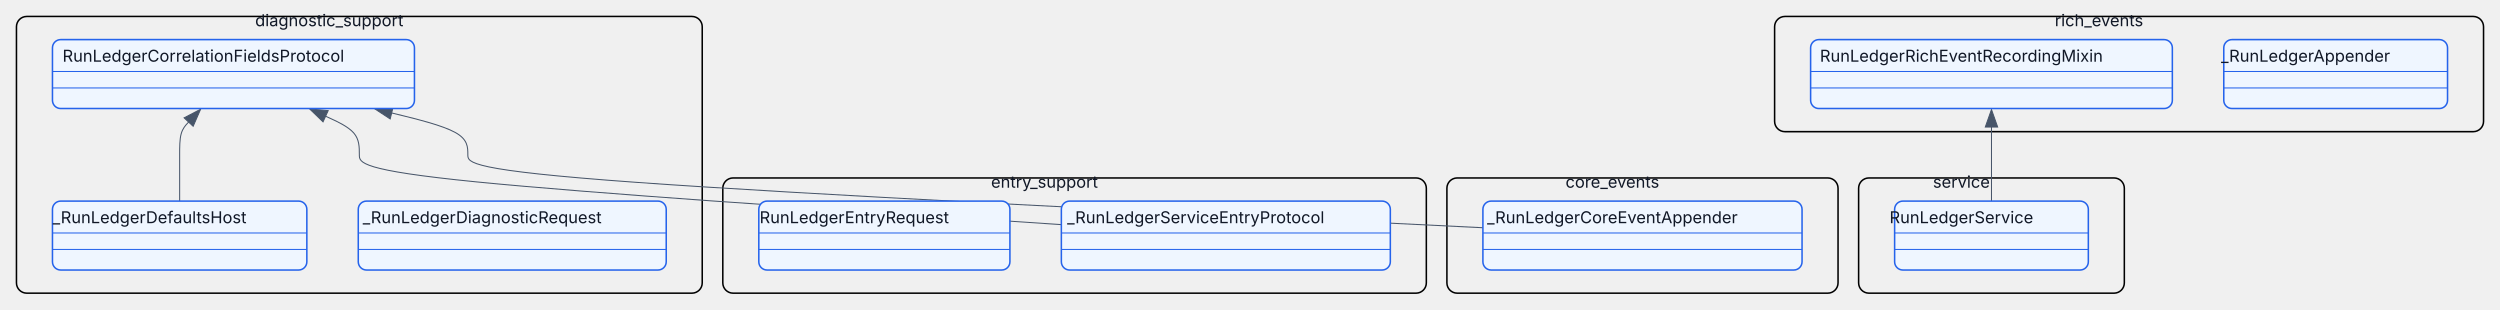
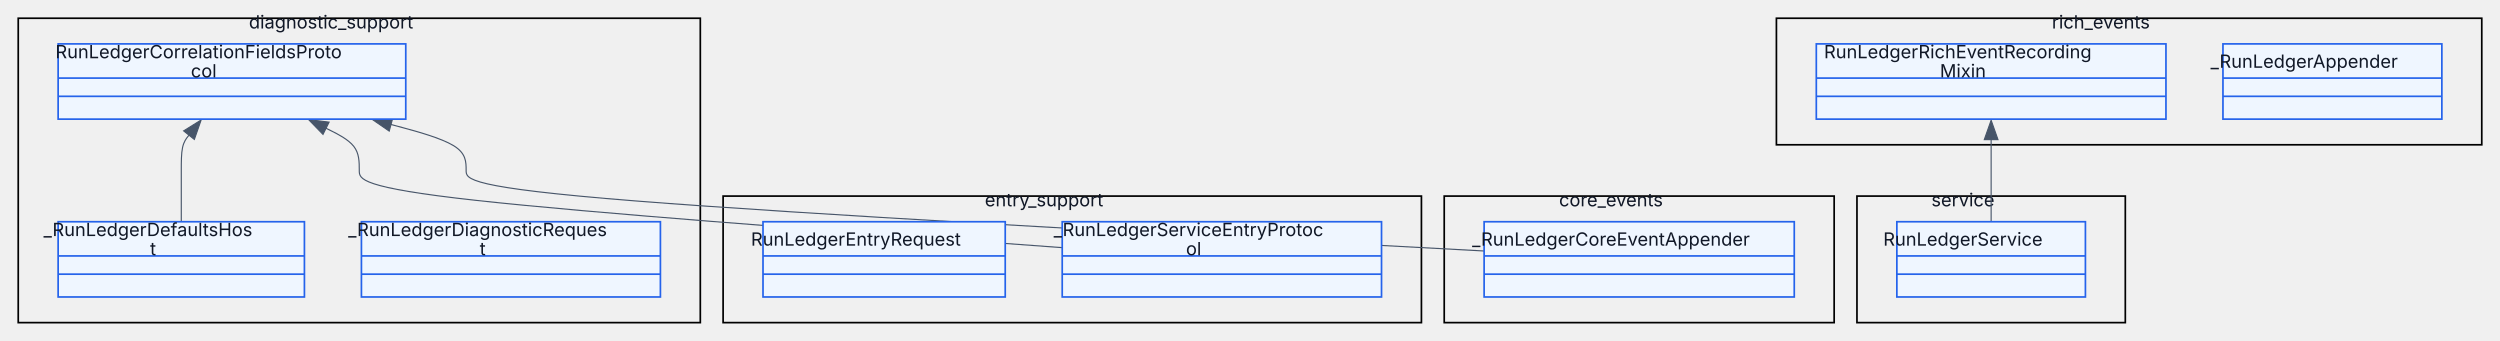
- <svg xmlns="http://www.w3.org/2000/svg" aria-roledescription="classDiagram" role="graphics-document document" viewBox="-8 -8 2430.375 301" style="max-width: 2430.38px; background-color: white;" width="100%" id="my-svg">
-   <style>#my-svg{font-family:Inter,-apple-system,BlinkMacSystemFont,'Segoe UI',Roboto,Oxygen,Ubuntu,sans-serif;font-size:16px;fill:#212121;}#my-svg .error-icon{fill:#f0fdf4;}#my-svg .error-text{fill:#212121;stroke:#212121;}#my-svg .edge-thickness-normal{stroke-width:2px;}#my-svg .edge-thickness-thick{stroke-width:3.5px;}#my-svg .edge-pattern-solid{stroke-dasharray:0;}#my-svg .edge-pattern-dashed{stroke-dasharray:3;}#my-svg .edge-pattern-dotted{stroke-dasharray:2;}#my-svg .marker{fill:#475569;stroke:#475569;}#my-svg .marker.cross{stroke:#475569;}#my-svg svg{font-family:Inter,-apple-system,BlinkMacSystemFont,'Segoe UI',Roboto,Oxygen,Ubuntu,sans-serif;font-size:16px;}#my-svg g.classGroup text{fill:#2563eb;stroke:none;font-family:Inter,-apple-system,BlinkMacSystemFont,'Segoe UI',Roboto,Oxygen,Ubuntu,sans-serif;font-size:10px;}#my-svg g.classGroup text .title{font-weight:bolder;}#my-svg .nodeLabel,#my-svg .edgeLabel{color:#212121;}#my-svg .edgeLabel .label rect{fill:#eff6ff;}#my-svg .label text{fill:#212121;}#my-svg .edgeLabel .label span{background:#eff6ff;}#my-svg .classTitle{font-weight:bolder;}#my-svg .node rect,#my-svg .node circle,#my-svg .node ellipse,#my-svg .node polygon,#my-svg .node path{fill:#eff6ff;stroke:#2563eb;stroke-width:1px;}#my-svg .divider{stroke:#2563eb;stroke-width:1;}#my-svg g.clickable{cursor:pointer;}#my-svg g.classGroup rect{fill:#eff6ff;stroke:#2563eb;}#my-svg g.classGroup line{stroke:#2563eb;stroke-width:1;}#my-svg .classLabel .box{stroke:none;stroke-width:0;fill:#eff6ff;opacity:0.5;}#my-svg .classLabel .label{fill:#2563eb;font-size:10px;}#my-svg .relation{stroke:#475569;stroke-width:1;fill:none;}#my-svg .dashed-line{stroke-dasharray:3;}#my-svg .dotted-line{stroke-dasharray:1 2;}#my-svg #compositionStart,#my-svg .composition{fill:#475569!important;stroke:#475569!important;stroke-width:1;}#my-svg #compositionEnd,#my-svg .composition{fill:#475569!important;stroke:#475569!important;stroke-width:1;}#my-svg #dependencyStart,#my-svg .dependency{fill:#475569!important;stroke:#475569!important;stroke-width:1;}#my-svg #dependencyStart,#my-svg .dependency{fill:#475569!important;stroke:#475569!important;stroke-width:1;}#my-svg #extensionStart,#my-svg .extension{fill:transparent!important;stroke:#475569!important;stroke-width:1;}#my-svg #extensionEnd,#my-svg .extension{fill:transparent!important;stroke:#475569!important;stroke-width:1;}#my-svg #aggregationStart,#my-svg .aggregation{fill:transparent!important;stroke:#475569!important;stroke-width:1;}#my-svg #aggregationEnd,#my-svg .aggregation{fill:transparent!important;stroke:#475569!important;stroke-width:1;}#my-svg #lollipopStart,#my-svg .lollipop{fill:#eff6ff!important;stroke:#475569!important;stroke-width:1;}#my-svg #lollipopEnd,#my-svg .lollipop{fill:#eff6ff!important;stroke:#475569!important;stroke-width:1;}#my-svg .edgeTerminals{font-size:11px;}#my-svg .classTitleText{text-anchor:middle;font-size:18px;fill:#212121;}#my-svg :root{--mermaid-font-family:"trebuchet ms",verdana,arial,sans-serif;}/* bioetl-inject */#my-svg .edgeLabel rect{opacity:1!important;fill:#ffffff!important}#my-svg .labelBkg{background-color:#ffffff!important;opacity:1!important}#my-svg .edgeLabel .labelBkg{background-color:#ffffff!important;opacity:1!important}#my-svg .edgeLabel{font-size:12px;line-height:1.1;padding:1px 3px}#my-svg .edgeLabel span{color:#111827!important;fill:#111827!important;opacity:1!important;line-height:1.1;margin:0;padding:0}#my-svg .edgeLabel p{color:#111827!important;fill:#111827!important;opacity:1!important;line-height:1.1;margin:0;padding:0}#my-svg text.fo-fallback{color:#111827!important;fill:#111827!important;opacity:1!important}</style>
-   <g>
-     <defs>
-       <marker orient="auto" markerHeight="240" markerWidth="190" refY="7" refX="18" class="marker aggregation classDiagram" id="my-svg_classDiagram-aggregationStart">
-         <path d="M 18,7 L9,13 L1,7 L9,1 Z" />
-       </marker>
-     </defs>
-     <defs>
-       <marker orient="auto" markerHeight="28" markerWidth="20" refY="7" refX="1" class="marker aggregation classDiagram" id="my-svg_classDiagram-aggregationEnd">
-         <path d="M 18,7 L9,13 L1,7 L9,1 Z" />
-       </marker>
-     </defs>
-     <defs>
-       <marker orient="auto" markerHeight="240" markerWidth="190" refY="7" refX="18" class="marker extension classDiagram" id="my-svg_classDiagram-extensionStart">
-         <path d="M 1,7 L18,13 V 1 Z" />
-       </marker>
-     </defs>
-     <defs>
-       <marker orient="auto" markerHeight="28" markerWidth="20" refY="7" refX="1" class="marker extension classDiagram" id="my-svg_classDiagram-extensionEnd">
-         <path d="M 1,1 V 13 L18,7 Z" />
-       </marker>
-     </defs>
-     <defs>
-       <marker orient="auto" markerHeight="240" markerWidth="190" refY="7" refX="18" class="marker composition classDiagram" id="my-svg_classDiagram-compositionStart">
-         <path d="M 18,7 L9,13 L1,7 L9,1 Z" />
-       </marker>
-     </defs>
-     <defs>
-       <marker orient="auto" markerHeight="28" markerWidth="20" refY="7" refX="1" class="marker composition classDiagram" id="my-svg_classDiagram-compositionEnd">
-         <path d="M 18,7 L9,13 L1,7 L9,1 Z" />
-       </marker>
-     </defs>
-     <defs>
-       <marker orient="auto" markerHeight="240" markerWidth="190" refY="7" refX="6" class="marker dependency classDiagram" id="my-svg_classDiagram-dependencyStart">
-         <path d="M 5,7 L9,13 L1,7 L9,1 Z" />
-       </marker>
-     </defs>
-     <defs>
-       <marker orient="auto" markerHeight="28" markerWidth="20" refY="7" refX="13" class="marker dependency classDiagram" id="my-svg_classDiagram-dependencyEnd">
-         <path d="M 18,7 L9,13 L14,7 L9,1 Z" />
-       </marker>
-     </defs>
-     <defs>
-       <marker orient="auto" markerHeight="240" markerWidth="190" refY="7" refX="13" class="marker lollipop classDiagram" id="my-svg_classDiagram-lollipopStart">
-         <circle r="6" cy="7" cx="7" fill="transparent" stroke="black" />
-       </marker>
-     </defs>
-     <defs>
-       <marker orient="auto" markerHeight="240" markerWidth="190" refY="7" refX="1" class="marker lollipop classDiagram" id="my-svg_classDiagram-lollipopEnd">
-         <circle r="6" cy="7" cx="7" fill="transparent" stroke="black" />
-       </marker>
-     </defs>
-     <g class="root">
-       <g class="clusters">
-         <g id="diagnostic_support" class="cluster">
-           <rect height="269" width="666.672" y="8" x="8" style="fill: none; stroke: black" />
-           <g transform="translate(265.4453, 8)" class="cluster-label">
-             <text x="75.891" y="9.5" text-anchor="middle" xml:space="preserve" class="fo-fallback">
-               <tspan x="75.891">diagnostic_support</tspan>
-             </text>
-           </g>
-         </g>
-         <g id="entry_support" class="cluster">
-           <rect height="112" width="683.938" y="165" x="694.672" style="fill: none; stroke: black" />
-           <g transform="translate(980.7734, 165)" class="cluster-label">
-             <text x="55.867" y="9.5" text-anchor="middle" xml:space="preserve" class="fo-fallback">
-               <tspan x="55.867">entry_support</tspan>
-             </text>
-           </g>
-         </g>
-         <g id="rich_events" class="cluster">
-           <rect height="112" width="689.188" y="8" x="1717.188" style="fill: none; stroke: black" />
-           <g transform="translate(2015.844, 8)" class="cluster-label">
-             <text x="45.938" y="9.5" text-anchor="middle" xml:space="preserve" class="fo-fallback">
-               <tspan x="45.938">rich_events</tspan>
-             </text>
-           </g>
-         </g>
-         <g id="core_events" class="cluster">
-           <rect height="112" width="380.25" y="165" x="1398.609" style="fill: none; stroke: black" />
-           <g transform="translate(1540.453, 165)" class="cluster-label">
-             <text x="48.281" y="9.5" text-anchor="middle" xml:space="preserve" class="fo-fallback">
-               <tspan x="48.281">core_events</tspan>
-             </text>
-           </g>
-         </g>
-         <g id="service" class="cluster">
-           <rect height="112" width="258.312" y="165" x="1798.859" style="fill: none; stroke: black" />
-           <g transform="translate(1899.359, 165)" class="cluster-label">
-             <text x="28.656" y="9.5" text-anchor="middle" xml:space="preserve" class="fo-fallback">
-               <tspan x="28.656">service</tspan>
-             </text>
-           </g>
-         </g>
-       </g>
-       <g class="edgePaths">
-         <path marker-start="url(#my-svg_classDiagram-extensionStart)" style="fill:none" class="edge-pattern-solid relation" id="id1" d="M372.742,101.796L385.087,104.83C397.432,107.864,422.122,113.932,434.467,120.716C446.812,127.5,446.812,135,446.812,142.5C446.812,150,446.812,157.5,611.279,169.315C775.745,181.131,1104.677,197.262,1269.143,205.327L1433.609,213.393" />
-         <path marker-start="url(#my-svg_classDiagram-extensionStart)" style="fill:none" class="edge-pattern-solid relation" id="id2" d="M175.377,110.655L173.922,112.212C172.468,113.77,169.558,116.885,168.103,122.192C166.648,127.5,166.648,135,166.648,142.5C166.648,150,166.648,157.5,166.648,165C166.648,172.5,166.648,180,166.648,183.75L166.648,187.5" />
-         <path marker-start="url(#my-svg_classDiagram-extensionStart)" style="fill:none" class="edge-pattern-solid relation" id="id3" d="M308.532,104.99L313.999,107.491C319.467,109.993,330.401,114.997,335.869,121.248C341.336,127.5,341.336,135,341.336,142.5C341.336,150,341.336,157.5,455.079,168.812C568.823,180.123,796.31,195.246,910.053,202.808L1023.797,210.37" />
-         <path marker-start="url(#my-svg_classDiagram-extensionStart)" style="fill:none" class="edge-pattern-solid relation" id="id4" d="M1928.016,115.5L1928.016,116.25C1928.016,117,1928.016,118.5,1928.016,123C1928.016,127.5,1928.016,135,1928.016,142.5C1928.016,150,1928.016,157.5,1928.016,165C1928.016,172.5,1928.016,180,1928.016,183.75L1928.016,187.5" />
-       </g>
-       <g class="edgeLabels" />
-       <g class="nodes">
-         <g transform="translate(218.9531, 64)" id="classId-RunLedgerCorrelationFieldsProtocol-0" class="node default">
-           <rect height="67" width="351.906" y="-33.5" x="-175.953" class="outer title-state" />
-           <line y2="-2.5" y1="-2.5" x2="175.953" x1="-175.953" class="divider" />
-           <line y2="13.5" y1="13.5" x2="175.953" x1="-175.953" class="divider" />
-           <g class="label">
-             <text x="163.953" y="9.5" text-anchor="middle" xml:space="preserve" class="classTitle fo-fallback" transform="translate( -163.9531, -21.5)">
-               <tspan x="163.953">RunLedgerCorrelationFieldsProtocol</tspan>
-             </text>
-           </g>
-         </g>
-         <g transform="translate(166.6484, 221)" id="classId-_RunLedgerDefaultsHost-1" class="node default">
-           <rect height="67" width="247.297" y="-33.5" x="-123.648" class="outer title-state" />
-           <line y2="-2.5" y1="-2.5" x2="123.648" x1="-123.648" class="divider" />
-           <line y2="13.5" y1="13.5" x2="123.648" x1="-123.648" class="divider" />
-           <g class="label">
-             <text x="111.648" y="9.5" text-anchor="middle" xml:space="preserve" class="classTitle fo-fallback" transform="translate( -111.6484, -21.5)">
-               <tspan x="111.648">_RunLedgerDefaultsHost</tspan>
-             </text>
-           </g>
-         </g>
-         <g transform="translate(489.9844, 221)" id="classId-_RunLedgerDiagnosticRequest-2" class="node default">
-           <rect height="67" width="299.375" y="-33.5" x="-149.688" class="outer title-state" />
-           <line y2="-2.5" y1="-2.5" x2="149.688" x1="-149.688" class="divider" />
-           <line y2="13.5" y1="13.5" x2="149.688" x1="-149.688" class="divider" />
-           <g class="label">
-             <text x="137.688" y="9.5" text-anchor="middle" xml:space="preserve" class="classTitle fo-fallback" transform="translate( -137.6875, -21.5)">
-               <tspan x="137.688">_RunLedgerDiagnosticRequest</tspan>
-             </text>
-           </g>
-         </g>
-         <g transform="translate(851.7344, 221)" id="classId-RunLedgerEntryRequest-3" class="node default">
-           <rect height="67" width="244.125" y="-33.5" x="-122.062" class="outer title-state" />
-           <line y2="-2.5" y1="-2.5" x2="122.062" x1="-122.062" class="divider" />
-           <line y2="13.5" y1="13.5" x2="122.062" x1="-122.062" class="divider" />
-           <g class="label">
-             <text x="110.062" y="9.5" text-anchor="middle" xml:space="preserve" class="classTitle fo-fallback" transform="translate( -110.0625, -21.5)">
-               <tspan x="110.062">RunLedgerEntryRequest</tspan>
-             </text>
-           </g>
-         </g>
-         <g transform="translate(1183.703, 221)" id="classId-_RunLedgerServiceEntryProtocol-4" class="node default">
-           <rect height="67" width="319.812" y="-33.5" x="-159.906" class="outer title-state" />
-           <line y2="-2.5" y1="-2.5" x2="159.906" x1="-159.906" class="divider" />
-           <line y2="13.5" y1="13.5" x2="159.906" x1="-159.906" class="divider" />
-           <g class="label">
-             <text x="147.906" y="9.5" text-anchor="middle" xml:space="preserve" class="classTitle fo-fallback" transform="translate( -147.9062, -21.5)">
-               <tspan x="147.906">_RunLedgerServiceEntryProtocol</tspan>
-             </text>
-           </g>
-         </g>
-         <g transform="translate(1928.016, 64)" id="classId-RunLedgerRichEventRecordingMixin-5" class="node default">
-           <rect height="67" width="351.656" y="-33.5" x="-175.828" class="outer title-state" />
-           <line y2="-2.5" y1="-2.5" x2="175.828" x1="-175.828" class="divider" />
-           <line y2="13.5" y1="13.5" x2="175.828" x1="-175.828" class="divider" />
-           <g class="label">
-             <text x="163.828" y="9.5" text-anchor="middle" xml:space="preserve" class="classTitle fo-fallback" transform="translate( -163.8281, -21.5)">
-               <tspan x="163.828">RunLedgerRichEventRecordingMixin</tspan>
-             </text>
-           </g>
-         </g>
-         <g transform="translate(2262.609, 64)" id="classId-_RunLedgerAppender-6" class="node default">
-           <rect height="67" width="217.531" y="-33.5" x="-108.766" class="outer title-state" />
-           <line y2="-2.5" y1="-2.5" x2="108.766" x1="-108.766" class="divider" />
-           <line y2="13.5" y1="13.5" x2="108.766" x1="-108.766" class="divider" />
-           <g class="label">
-             <text x="96.766" y="9.5" text-anchor="middle" xml:space="preserve" class="classTitle fo-fallback" transform="translate( -96.76562, -21.5)">
-               <tspan x="96.766">_RunLedgerAppender</tspan>
-             </text>
-           </g>
-         </g>
-         <g transform="translate(1588.734, 221)" id="classId-_RunLedgerCoreEventAppender-7" class="node default">
-           <rect height="67" width="310.25" y="-33.5" x="-155.125" class="outer title-state" />
-           <line y2="-2.5" y1="-2.5" x2="155.125" x1="-155.125" class="divider" />
-           <line y2="13.5" y1="13.5" x2="155.125" x1="-155.125" class="divider" />
-           <g class="label">
-             <text x="143.125" y="9.5" text-anchor="middle" xml:space="preserve" class="classTitle fo-fallback" transform="translate( -143.125, -21.5)">
-               <tspan x="143.125">_RunLedgerCoreEventAppender</tspan>
-             </text>
-           </g>
-         </g>
-         <g transform="translate(1928.016, 221)" id="classId-RunLedgerService-8" class="node default">
-           <rect height="67" width="188.312" y="-33.5" x="-94.156" class="outer title-state" />
-           <line y2="-2.5" y1="-2.5" x2="94.156" x1="-94.156" class="divider" />
-           <line y2="13.5" y1="13.5" x2="94.156" x1="-94.156" class="divider" />
-           <g class="label">
-             <text x="82.156" y="9.5" text-anchor="middle" xml:space="preserve" class="classTitle fo-fallback" transform="translate( -82.15625, -21.5)">
-               <tspan x="82.156">RunLedgerService</tspan>
-             </text>
-           </g>
-         </g>
-       </g>
-     </g>
-   </g>
-   <style>/*
+ <svg xmlns="http://www.w3.org/2000/svg" id="my-svg" width="100%" aria-roledescription="classDiagram" style="max-width:2192.95px;background-color:white" viewBox="-8 -8 2192.953 299">
+   <style>#my-svg{font-family:Inter,-apple-system,BlinkMacSystemFont,'Segoe UI',Roboto,Oxygen,Ubuntu,sans-serif;font-size:16px;fill:#212121;}#my-svg .error-icon{fill:#f0fdf4;}#my-svg .error-text{fill:#212121;stroke:#212121;}#my-svg .edge-thickness-normal{stroke-width:2px;}#my-svg .edge-thickness-thick{stroke-width:3.5px;}#my-svg .edge-pattern-solid{stroke-dasharray:0;}#my-svg .edge-pattern-dashed{stroke-dasharray:3;}#my-svg .edge-pattern-dotted{stroke-dasharray:2;}#my-svg .marker{fill:#475569;stroke:#475569;}#my-svg .marker.cross{stroke:#475569;}#my-svg svg{font-family:Inter,-apple-system,BlinkMacSystemFont,'Segoe UI',Roboto,Oxygen,Ubuntu,sans-serif;font-size:16px;}#my-svg g.classGroup text{fill:#2563eb;stroke:none;font-family:Inter,-apple-system,BlinkMacSystemFont,'Segoe UI',Roboto,Oxygen,Ubuntu,sans-serif;font-size:10px;}#my-svg g.classGroup text .title{font-weight:bolder;}#my-svg .nodeLabel,#my-svg .edgeLabel{color:#212121;}#my-svg .edgeLabel .label rect{fill:#eff6ff;}#my-svg .label text{fill:#212121;}#my-svg .edgeLabel .label span{background:#eff6ff;}#my-svg .classTitle{font-weight:bolder;}#my-svg .node rect,#my-svg .node circle,#my-svg .node ellipse,#my-svg .node polygon,#my-svg .node path{fill:#eff6ff;stroke:#2563eb;stroke-width:1px;}#my-svg .divider{stroke:#2563eb;stroke-width:1;}#my-svg g.clickable{cursor:pointer;}#my-svg g.classGroup rect{fill:#eff6ff;stroke:#2563eb;}#my-svg g.classGroup line{stroke:#2563eb;stroke-width:1;}#my-svg .classLabel .box{stroke:none;stroke-width:0;fill:#eff6ff;opacity:0.5;}#my-svg .classLabel .label{fill:#2563eb;font-size:10px;}#my-svg .relation{stroke:#475569;stroke-width:1;fill:none;}#my-svg .dashed-line{stroke-dasharray:3;}#my-svg .dotted-line{stroke-dasharray:1 2;}#my-svg #compositionStart,#my-svg .composition{fill:#475569!important;stroke:#475569!important;stroke-width:1;}#my-svg #compositionEnd,#my-svg .composition{fill:#475569!important;stroke:#475569!important;stroke-width:1;}#my-svg #dependencyStart,#my-svg .dependency{fill:#475569!important;stroke:#475569!important;stroke-width:1;}#my-svg #dependencyStart,#my-svg .dependency{fill:#475569!important;stroke:#475569!important;stroke-width:1;}#my-svg #extensionStart,#my-svg .extension{fill:transparent!important;stroke:#475569!important;stroke-width:1;}#my-svg #extensionEnd,#my-svg .extension{fill:transparent!important;stroke:#475569!important;stroke-width:1;}#my-svg #aggregationStart,#my-svg .aggregation{fill:transparent!important;stroke:#475569!important;stroke-width:1;}#my-svg #aggregationEnd,#my-svg .aggregation{fill:transparent!important;stroke:#475569!important;stroke-width:1;}#my-svg #lollipopStart,#my-svg .lollipop{fill:#eff6ff!important;stroke:#475569!important;stroke-width:1;}#my-svg #lollipopEnd,#my-svg .lollipop{fill:#eff6ff!important;stroke:#475569!important;stroke-width:1;}#my-svg .edgeTerminals{font-size:11px;}#my-svg .classTitleText{text-anchor:middle;font-size:18px;fill:#212121;}#my-svg :root{--mermaid-font-family:"trebuchet ms",verdana,arial,sans-serif;}/*
 * Пользовательские стили диаграмм BioETL (структурированная копия)
 * Источник: custom.css
 * Цель: сгруппировать правила по типам элементов и документировать назначение каждого CSS-параметра.
 */

/* =========================================================
 * 1) Глобальная типографика и базовое поведение текста
 * ========================================================= */
svg {
    /* Задаёт основной стек шрифтов для всего текста в SVG. */
    font-family: Inter, -apple-system, BlinkMacSystemFont, 'Segoe UI', Roboto,
    Oxygen, Ubuntu, sans-serif;
}



/* =========================================================
 * 2) Общая геометрия узлов (для нескольких типов диаграмм)
 * ========================================================= */
.node rect,
.node circle,
.node ellipse,
.node polygon,
.node path {
    /* Единая толщина контура для фигур узлов. */
    stroke-width: 1.5px !important;
    /* Скругляет углы по горизонтали для более мягкого вида. */
    rx: 8;
    /* Скругляет углы по вертикали в паре с rx. */
    ry: 8;
    /* Добавляет лёгкую тень и отделяет узлы от фона. */
    filter:  none; /*  drop-shadow(0px 1px 2px rgba(0, 0, 0, 0.05));*/
}

/* =========================================================
 * 3) Контейнеры subgraph / cluster
 * ========================================================= */
.cluster rect,
.cluster path {
    /* Увеличивает радиус углов у контейнеров-групп. */
    rx: 10;
    /* Поддерживает симметрию скругления по вертикали. */
    ry: 10;
    /* Нейтральная заливка контейнера для снижения визуального шума. */
    fill: #f8fafc;
    /* Приглушённая обводка, чтобы границы были заметны, но не доминировали. */
    stroke: #94a3b8;
    /* Толщина границы контейнера в тон большинству узлов. */
    stroke-width: 1.5px;
    /* Убирает пунктир у рамок контейнеров. */
    stroke-dasharray: none;
    /* Делает фон контейнера полностью непрозрачным. */
    fill-opacity: 1;
    /* Отключает тень контейнера, чтобы акцент оставался на узлах. */
    filter: none;
}

.cluster text {
    /* Нормальный вес шрифта для заголовков групп. */
    font-weight: 400;
    /* Увеличенный размер заголовка относительно текста узлов. */
    font-size: 16px;
}

/* =========================================================
 * 4) Стили линий связей (edges/links)
 * ========================================================= */
.edgePath .path {
    /* Делает основные ребра более заметными в плотных графах. */
    stroke-width: 2.5px;
    /* Скругляет соединения сегментов линий. */
    stroke-linejoin: round;
    /* Скругляет окончания линий. */
    stroke-linecap: round;
}

.edgePath path,
.flowchart-link,
.relation,
.messageLine0,
.messageLine1,
.transition path {
    /* Унифицированные скруглённые соединения для всех типов линий. */
    stroke-linejoin: round;
    /* Унифицированные скруглённые окончания для всех типов линий. */
    stroke-linecap: round;
}

.transition path {
    /* Выравнивает толщину переходов state diagram с основными ребрами. */
    stroke-width: 2.5px;
}

/* =========================================================
 * 5) Подписи ребер и fallback-текст
 * ========================================================= */
.edgeLabel {
    /* Компактный размер шрифта для подписей на связях. */
    font-size: 12px;
    /* Плотная межстрочность для экономии места. */
    line-height: 1.1;
    /* Базовый непрозрачный фон под подписью. */
    background-color: #ffffff;
    /* Небольшие внутренние отступы вокруг текста. */
    padding: 1px 3px;
    /* Мягкое скругление фона подписи. */
    border-radius: 2px;
}

.edgeLabel span,
.edgeLabel p,
text.fo-fallback {
    /* Принудительный тёмный fill для контраста в SVG-рендерах. */
    fill: #111827 !important;
    /* Принудительный тёмный цвет для HTML-подписей. */
    color: #111827 !important;
    /* Полная непрозрачность текста. */
    opacity: 1 !important;
    /* Компактная межстрочность для многострочных подписей. */
    line-height: 1.1;
    /* Убирает стандартные внешние отступы HTML-параграфов. */
    margin: 0;
    /* Убирает стандартные внутренние отступы HTML-параграфов. */
    padding: 0;
}

.edgeLabel .labelBkg,
.labelBkg {
    /* Жёстко задаёт белый фон под текстом подписей. */
    background-color: #ffffff !important;
    /* Делает фон полностью непрозрачным во всех просмотрщиках. */
    opacity: 1 !important;
}

.edgeLabel rect {
    /* Переопределяет полупрозрачный фон по умолчанию у Mermaid. */
    opacity: 1 !important;
    /* Жёстко фиксирует белую заливку прямоугольника под подписью. */
    fill: #ffffff !important;
}

/* =========================================================
 * 6) Элементы sequence diagram
 * ========================================================= */
.actor {
    /* Толщина границы actor-блоков. */
    stroke-width: 1.5px;
    /* Скругление углов actor-блоков по горизонтали. */
    rx: 4;
    /* Скругление углов actor-блоков по вертикали. */
    ry: 4;
}

.messageLine0,
.messageLine1 {
    /* Толщина линий сообщений в sequence diagram. */
    stroke-width: 1.6px;
}

.messageText {
    /* Базовый размер текста сообщений. */
    font-size: 13px;
}

.activation0 {
    /* Более тонкая линия activation bar, чтобы не перегружать схему. */
    stroke-width: 1px;
}

.note {
    /* Скругление углов заметки по горизонтали. */
    rx: 4;
    /* Скругление углов заметки по вертикали. */
    ry: 4;
    /* Тонкая граница для вторичных блоков. */
    stroke-width: 1px;
    /* Лёгкая тень для визуального отделения заметок. */
    filter: drop-shadow(1px 1px 2px rgba(0, 0, 0, 0.06));
}

/* =========================================================
 * 7) Базовые элементы class diagram
 * ========================================================= */
g.classGroup rect {
    /* Скругление углов class box по горизонтали. */
    rx: 10;
    /* Скругление углов class box по вертикали. */
    ry: 10;
    /* Толщина границы class box. */
    stroke-width: 1.5px;
    /* Мягкая тень у class box без агрессивного контраста. */
    filter: drop-shadow(1px 1px 2px rgba(0, 0, 0, 0.06));
}

g.classGroup text {
    /* Базовый размер текста внутри class diagram. */
    font-size: 14px;
    padding: 10px 10px;
}

g.classGroup line {
    /* Толщина внутренних разделителей класса. */
    stroke-width: 1px;
}

.relation {
    /* Толщина связей между классами на уровне основных ребер. */
    stroke-width: 2.5px;
}

/* =========================================================
 * 8) Типографика HTML-лейблов class diagram
 * ========================================================= */
g.label-group .nodeLabel {
    /* Увеличенный размер названия класса для иерархии. */
    font-size: 16px !important;
    /* Полужирный акцент на имени класса. */
    font-weight: 200 !important;
    /* Лёгкое межбуквенное расстояние для читаемости заголовка. */
    letter-spacing: 0.01em;
}

g.annotation-group .nodeLabel {
    /* Уменьшенный размер для стереотипов/аннотаций. */
    font-size: 11px !important;
    /* Курсив для визуального отделения аннотаций. */
    font-style: italic !important;
    /* Небольшое ослабление контраста вторичного текста. */
    opacity: 0.8;
}

g.members-group .nodeLabel,
g.methods-group .nodeLabel {
    /* Компактный размер для атрибутов и методов. */
    font-size: 12px !important;
    /* Нормальный вес шрифта для плотного структурного текста. */
    font-weight: 400 !important;
}

/* =========================================================
 * 9) Помощники размеров foreignObject (class/flowchart)
 * ========================================================= */
g.members-group foreignObject,
g.methods-group foreignObject {
    /* Минимальная высота областей members/methods. */
    min-height: 40px;
}

.node foreignObject &gt; div,
g.classGroup foreignObject &gt; div {
    /* Стабилизирует вычисление размеров с учётом отступов/границ. */
    box-sizing: border-box;
}

.node.size-sm foreignObject &gt; div {
    /* Минимальная высота для малого размерного уровня узла. */
    min-height: 80px;
    /* Минимальная ширина для малого размерного уровня узла. */
    min-width: 180px;
}

.node.size-md foreignObject &gt; div {
    /* Минимальная высота для среднего размерного уровня узла. */
    min-height: 140px;
    /* Минимальная ширина для среднего размерного уровня узла. */
    min-width: 260px;
}

.node.size-lg foreignObject &gt; div {
    /* Минимальная высота для большого размерного уровня узла. */
    min-height: 200px;
    /* Минимальная ширина для большого размерного уровня узла. */
    min-width: 340px;
}

/* =========================================================
 * 10) Элементы state diagram
 * ========================================================= */
g.stateGroup rect {
    /* Скругление углов контейнеров состояний по горизонтали. */
    rx: 8;
    /* Скругление углов контейнеров состояний по вертикали. */
    ry: 8;
}

.statediagram-state rect {
    /* Скругление углов узлов состояния по горизонтали. */
    rx: 8;
    /* Скругление углов узлов состояния по вертикали. */
    ry: 8;
    /* Толщина границы узла состояния. */
    stroke-width: 1.5px;
    /* Лёгкая тень для визуального отделения state box. */
    filter: drop-shadow(1px 2px 3px rgba(0, 0, 0, 0.08));
}

/* =========================================================
 * 11) Элементы ER diagram
 * ========================================================= */
.er.entityBox {
    /* Толщина границы сущности ER-диаграммы. */
    stroke-width: 1.5px;
    /* Скругление углов сущности по горизонтали. */
    rx: 4;
    /* Скругление углов сущности по вертикали. */
    ry: 4;
    /* Лёгкая тень для отделения блоков сущностей. */
    filter: drop-shadow(1px 2px 3px rgba(0, 0, 0, 0.08));
}

/* =========================================================
 * 12) Узлы mindmap
 * ========================================================= */
.mindmap-node rect,
.mindmap-node circle {
    /* Толщина контура узлов mindmap. */
    stroke-width: 1.5px;
    /* Чуть более выраженная тень для плотных радиальных веток. */
    filter: drop-shadow(1px 2px 2px rgba(0, 0, 0, 0.1));
}

/* =========================================================
 * 13) Маркеры стрелок
 * ========================================================= */
marker path {
    /* Единый нейтральный цвет наконечников стрелок. */
    fill: #475569;
}

/* =========================================================
 * 14) Цветовая карта архитектурных слоёв (fallback-селекторы)
 * ========================================================= */
[id*="Domain"] &gt; rect,
[id*="Domain"] &gt; path {
    /* Цвет фона для доменного слоя. */
    fill: #f5f3ff !important;
    /* Цвет границы для доменного слоя. */
    stroke: #7c3aed !important;
}

.cluster[id*="Domain"] &gt; rect,
.cluster[id*="Domain"] &gt; path {
    fill: #ffffff !important;
}

[id*="Application"] &gt; rect,
[id*="Application"] &gt; path {
    /* Цвет фона для application-слоя. */
    fill: #f0fdf4 !important;
    /* Цвет границы для application-слоя. */
    stroke: #16a34a !important;
}

.cluster[id*="Application"] &gt; rect,
.cluster[id*="Application"] &gt; path {
    fill: #ffffff !important;
}

[id*="Infrastructure"] &gt; rect,
[id*="Infrastructure"] &gt; path {
    /* Цвет фона для infrastructure-слоя. */
    fill: #fff1f2 !important;
    /* Цвет границы для infrastructure-слоя. */
    stroke: #dc2626 !important;
}

.cluster[id*="Infrastructure"] &gt; rect,
.cluster[id*="Infrastructure"] &gt; path {
    fill: #ffffff !important;
}

[id*="Composition"] &gt; rect,
[id*="Composition"] &gt; path {
    /* Цвет фона для composition-слоя. */
    fill: #fff7ed !important;
    /* Цвет границы для composition-слоя. */
    stroke: #f59e0b !important;
}

.cluster[id*="Composition"] &gt; rect,
.cluster[id*="Composition"] &gt; path {
    fill: #ffffff !important;
}

[id*="Interfaces"] &gt; rect,
[id*="Interfaces"] &gt; path {
    /* Цвет фона для слоя интерфейсов. */
    fill: #eff6ff !important;
    /* Цвет границы для слоя интерфейсов. */
    stroke: #2563eb !important;
}

.cluster[id*="Interfaces"] &gt; rect,
.cluster[id*="Interfaces"] &gt; path {
    fill: #ffffff !important;
}

[id*="External"] &gt; rect,
[id*="External"] &gt; path {
    /* Цвет фона для внешних систем. */
    fill: #f1f5f9 !important;
    /* Цвет границы для внешних систем. */
    stroke: #64748b !important;
}

.cluster[id*="External"] &gt; rect,
.cluster[id*="External"] &gt; path {
    fill: #ffffff !important;
}

/* Белая подложка под подписи всех архитектурных/medallion слоёв */
g.cluster[id*="Domain"] .cluster-label foreignObject &gt; div,
g.cluster[id*="Application"] .cluster-label foreignObject &gt; div,
g.cluster[id*="Infrastructure"] .cluster-label foreignObject &gt; div,
g.cluster[id*="Composition"] .cluster-label foreignObject &gt; div,
g.cluster[id*="Interfaces"] .cluster-label foreignObject &gt; div,
g.cluster[id*="External"] .cluster-label foreignObject &gt; div,
g.cluster[id*="Bronze"] .cluster-label foreignObject &gt; div,
g.cluster[id*="Silver"] .cluster-label foreignObject &gt; div,
g.cluster[id*="Gold"] .cluster-label foreignObject &gt; div,
g.cluster[id*="Quarantine"] .cluster-label foreignObject &gt; div {
    background: #ffffff !important;
    padding: 0 6px !important;
    border-radius: 4px;
}

/* Fallback для рендеров без foreignObject: не рисуем толстую обводку */
g.cluster[id*="Domain"] .cluster-label text.fo-fallback,
g.cluster[id*="Application"] .cluster-label text.fo-fallback,
g.cluster[id*="Infrastructure"] .cluster-label text.fo-fallback,
g.cluster[id*="Composition"] .cluster-label text.fo-fallback,
g.cluster[id*="Interfaces"] .cluster-label text.fo-fallback,
g.cluster[id*="External"] .cluster-label text.fo-fallback,
g.cluster[id*="Bronze"] .cluster-label text.fo-fallback,
g.cluster[id*="Silver"] .cluster-label text.fo-fallback,
g.cluster[id*="Gold"] .cluster-label text.fo-fallback,
g.cluster[id*="Quarantine"] .cluster-label text.fo-fallback {
    fill: #111827 !important;
    stroke: none !important;
}

/* =========================================================
 * 15) Цветовая карта слоёв Medallion
 * ========================================================= */
[id*="Bronze"] &gt; rect,
[id*="Bronze"] &gt; path {
    /* Цвет фона Bronze-слоя. */
    fill: #fff7ed !important;
    /* Цвет границы Bronze-слоя. */
    stroke: #f59e0b !important;
}

[id*="Silver"] &gt; rect,
[id*="Silver"] &gt; path {
    /* Цвет фона Silver-слоя. */
    fill: #f8fafc !important;
    /* Цвет границы Silver-слоя. */
    stroke: #475569 !important;
}

[id*="Gold"] &gt; rect,
[id*="Gold"] &gt; path {
    /* Цвет фона Gold-слоя. */
    fill: #fefce8 !important;
    /* Цвет границы Gold-слоя. */
    stroke: #ca8a04 !important;
}

[id*="Quarantine"] &gt; rect,
[id*="Quarantine"] &gt; path {
    /* Цвет фона для карантинных/проблемных потоков данных. */
    fill: #ffe4e6 !important;
    /* Цвет границы для карантинных/проблемных потоков данных. */
    stroke: #e11d48 !important;
}
/* Нормализует вес текста в узлах и заголовках слоёв (без полужирного акцента). */
.node .label text,
.node .label tspan,
.node .label .nodeLabel,
text.fo-fallback {
    stroke: none !important;
    stroke-width: 0 !important;
    fill: #111827 !important;
    font-weight: 400 !important;
}
/* Single text layer (fallback-only) */
text.fo-fallback {
    display: inline !important;
}

foreignObject {
    display: none !important;
- }
- </style>
+ }/* bioetl-inject */#my-svg .edgeLabel rect{opacity:1!important;fill:#ffffff!important}#my-svg .labelBkg{background-color:#ffffff!important;opacity:1!important}#my-svg .edgeLabel .labelBkg{background-color:#ffffff!important;opacity:1!important}#my-svg .edgeLabel{font-size:12px;line-height:1.1;padding:1px 3px}#my-svg .edgeLabel span{color:#111827!important;fill:#111827!important;opacity:1!important;line-height:1.1;margin:0;padding:0}#my-svg .edgeLabel p{color:#111827!important;fill:#111827!important;opacity:1!important;line-height:1.1;margin:0;padding:0}#my-svg text.fo-fallback{color:#111827!important;fill:#111827!important;opacity:1!important}</style>
+   <defs>
+     <marker id="my-svg_classDiagram-aggregationStart" class="marker aggregation classDiagram" markerHeight="240" markerWidth="190" orient="auto" refX="18" refY="7">
+       <path d="m18 7-9 6-8-6 8-6Z" />
+     </marker>
+   </defs>
+   <defs>
+     <marker id="my-svg_classDiagram-aggregationEnd" class="marker aggregation classDiagram" markerHeight="28" markerWidth="20" orient="auto" refX="1" refY="7">
+       <path d="m18 7-9 6-8-6 8-6Z" />
+     </marker>
+   </defs>
+   <defs>
+     <marker id="my-svg_classDiagram-extensionStart" class="marker extension classDiagram" markerHeight="240" markerWidth="190" orient="auto" refX="18" refY="7">
+       <path d="m1 7 17 6V1Z" />
+     </marker>
+   </defs>
+   <defs>
+     <marker id="my-svg_classDiagram-extensionEnd" class="marker extension classDiagram" markerHeight="28" markerWidth="20" orient="auto" refX="1" refY="7">
+       <path d="M1 1v12l17-6Z" />
+     </marker>
+   </defs>
+   <defs>
+     <marker id="my-svg_classDiagram-compositionStart" class="marker composition classDiagram" markerHeight="240" markerWidth="190" orient="auto" refX="18" refY="7">
+       <path d="m18 7-9 6-8-6 8-6Z" />
+     </marker>
+   </defs>
+   <defs>
+     <marker id="my-svg_classDiagram-compositionEnd" class="marker composition classDiagram" markerHeight="28" markerWidth="20" orient="auto" refX="1" refY="7">
+       <path d="m18 7-9 6-8-6 8-6Z" />
+     </marker>
+   </defs>
+   <defs>
+     <marker id="my-svg_classDiagram-dependencyStart" class="marker dependency classDiagram" markerHeight="240" markerWidth="190" orient="auto" refX="6" refY="7">
+       <path d="m5 7 4 6-8-6 8-6Z" />
+     </marker>
+   </defs>
+   <defs>
+     <marker id="my-svg_classDiagram-dependencyEnd" class="marker dependency classDiagram" markerHeight="28" markerWidth="20" orient="auto" refX="13" refY="7">
+       <path d="m18 7-9 6 5-6-5-6Z" />
+     </marker>
+   </defs>
+   <defs>
+     <marker id="my-svg_classDiagram-lollipopStart" class="marker lollipop classDiagram" markerHeight="240" markerWidth="190" orient="auto" refX="13" refY="7">
+       <circle cx="7" cy="7" r="6" fill="transparent" stroke="#000" />
+     </marker>
+   </defs>
+   <defs>
+     <marker id="my-svg_classDiagram-lollipopEnd" class="marker lollipop classDiagram" markerHeight="240" markerWidth="190" orient="auto" refX="1" refY="7">
+       <circle cx="7" cy="7" r="6" fill="transparent" stroke="#000" />
+     </marker>
+   </defs>
+   <g class="root">
+     <g class="clusters">
+       <g id="diagnostic_support" class="cluster">
+         <path d="M8 8h598.297v267H8z" style="fill:none;stroke:black" />
+         <g class="cluster-label">
+           <text xml:space="preserve" x="67.156" y="9" class="fo-fallback" text-anchor="middle" transform="translate(239.992 8)">
+             <tspan x="67.156">diagnostic_support</tspan>
+           </text>
+         </g>
+       </g>
+       <g id="entry_support" class="cluster">
+         <path d="M626.297 164h612.547v111H626.297z" style="fill:none;stroke:black" />
+         <g class="cluster-label">
+           <text xml:space="preserve" x="48.922" y="9" class="fo-fallback" text-anchor="middle" transform="translate(883.648 164)">
+             <tspan x="48.922">entry_support</tspan>
+           </text>
+         </g>
+       </g>
+       <g id="rich_events" class="cluster">
+         <path d="M1550.234 8h618.719v111h-618.719z" style="fill:none;stroke:black" />
+         <g class="cluster-label">
+           <text xml:space="preserve" x="40.914" y="9" class="fo-fallback" text-anchor="middle" transform="translate(1818.68 8)">
+             <tspan x="40.914">rich_events</tspan>
+           </text>
+         </g>
+       </g>
+       <g id="core_events" class="cluster">
+         <path d="M1258.844 164h342.047v111h-342.047z" style="fill:none;stroke:black" />
+         <g class="cluster-label">
+           <text xml:space="preserve" x="43.586" y="9" class="fo-fallback" text-anchor="middle" transform="translate(1386.281 164)">
+             <tspan x="43.586">core_events</tspan>
+           </text>
+         </g>
+       </g>
+       <g id="service" class="cluster">
+         <path d="M1620.891 164h235.391v111h-235.391z" style="fill:none;stroke:black" />
+         <g class="cluster-label">
+           <text xml:space="preserve" x="25.344" y="9" class="fo-fallback" text-anchor="middle" transform="translate(1713.242 164)">
+             <tspan x="25.344">service</tspan>
+           </text>
+         </g>
+       </g>
+     </g>
+     <g class="edgePaths">
+       <path id="id1" marker-start="url(#my-svg_classDiagram-extensionStart)" d="m334.978 101.195 10.984 2.967c10.983 2.968 32.95 8.903 43.933 15.62C400.88 126.5 400.88 134 400.88 141.5s0 15 148.827 26.777c148.828 11.777 446.483 27.832 595.31 35.86l148.828 8.026" class="edge-pattern-solid relation" style="fill:none" />
+       <path id="id2" marker-start="url(#my-svg_classDiagram-extensionStart)" d="m157.782 110.55-1.127 1.408c-1.128 1.409-3.384 4.225-4.512 9.384-1.127 5.158-1.127 12.658-1.127 20.158v45" class="edge-pattern-solid relation" style="fill:none" />
+       <path id="id3" marker-start="url(#my-svg_classDiagram-extensionStart)" d="m277.99 104.51 4.86 2.415c4.859 2.415 14.579 7.245 19.439 13.41s4.86 13.665 4.86 21.165 0 15 102.769 26.288 308.309 26.364 411.078 33.902l102.77 7.538" class="edge-pattern-solid relation" style="fill:none" />
+       <path id="id4" marker-start="url(#my-svg_classDiagram-extensionStart)" d="M1738.586 114.5v72" class="edge-pattern-solid relation" style="fill:none" />
+     </g>
+     <g class="nodes">
+       <g id="classId-RunLedgerCorrelationFieldsProtocol-0" class="node default">
+         <path d="M43 30.5h304.922v66H43z" class="outer title-state" />
+         <path d="M43 60.5h304.922M43 76.5h304.922" class="divider" />
+         <g class="label">
+           <text xml:space="preserve" x="140.461" y=".6" class="classTitle fo-fallback" text-anchor="middle" transform="translate(55 42.5)">
+             <tspan x="140.461">RunLedgerCorrelationFieldsProto</tspan>
+             <tspan x="140.461" dy="16.8">col</tspan>
+           </text>
+         </g>
+       </g>
+       <g id="classId-_RunLedgerDefaultsHost-1" class="node default">
+         <path d="M43 186.5h216.03v66H43z" class="outer title-state" />
+         <path d="M43 216.5h216.032M43 232.5h216.032" class="divider" />
+         <g class="label">
+           <text xml:space="preserve" x="96.016" y=".6" class="classTitle fo-fallback" text-anchor="middle" transform="translate(55 198.5)">
+             <tspan x="96.016">_RunLedgerDefaultsHos</tspan>
+             <tspan x="96.016" dy="16.8">t</tspan>
+           </text>
+         </g>
+       </g>
+       <g id="classId-_RunLedgerDiagnosticRequest-2" class="node default">
+         <path d="M309.031 186.5h262.266v66H309.031z" class="outer title-state" />
+         <path d="M309.031 216.5h262.266M309.031 232.5h262.266" class="divider" />
+         <g class="label">
+           <text xml:space="preserve" x="119.133" y=".6" class="classTitle fo-fallback" text-anchor="middle" transform="translate(321.031 198.5)">
+             <tspan x="119.133">_RunLedgerDiagnosticReques</tspan>
+             <tspan x="119.133" dy="16.8">t</tspan>
+           </text>
+         </g>
+       </g>
+       <g id="classId-RunLedgerEntryRequest-3" class="node default">
+         <path d="M661.297 186.5h212.47v66h-212.47z" class="outer title-state" />
+         <path d="M661.297 216.5h212.468M661.297 232.5h212.468" class="divider" />
+         <g class="label">
+           <text xml:space="preserve" x="94.234" y="9" class="classTitle fo-fallback" text-anchor="middle" transform="translate(673.297 198.5)">
+             <tspan x="94.234">RunLedgerEntryRequest</tspan>
+           </text>
+         </g>
+       </g>
+       <g id="classId-_RunLedgerServiceEntryProtocol-4" class="node default">
+         <path d="M923.766 186.5h280.078v66H923.766z" class="outer title-state" />
+         <path d="M923.766 216.5h280.078M923.766 232.5h280.078" class="divider" />
+         <g class="label">
+           <text xml:space="preserve" x="128.039" y=".6" class="classTitle fo-fallback" text-anchor="middle" transform="translate(935.766 198.5)">
+             <tspan x="128.039">_RunLedgerServiceEntryProtoc</tspan>
+             <tspan x="128.039" dy="16.8">ol</tspan>
+           </text>
+         </g>
+       </g>
+       <g id="classId-RunLedgerRichEventRecordingMixin-5" class="node default">
+         <path d="M1585.234 30.5h306.703v66h-306.703z" class="outer title-state" />
+         <path d="M1585.234 60.5h306.704M1585.234 76.5h306.704" class="divider" />
+         <g class="label">
+           <text xml:space="preserve" x="141.352" y=".6" class="classTitle fo-fallback" text-anchor="middle" transform="translate(1597.234 42.5)">
+             <tspan x="141.352">RunLedgerRichEventRecording</tspan>
+             <tspan x="141.352" dy="16.8">Mixin</tspan>
+           </text>
+         </g>
+       </g>
+       <g id="classId-_RunLedgerAppender-6" class="node default">
+         <path d="M1941.937 30.5h192.016v66h-192.016z" class="outer title-state" />
+         <path d="M1941.937 60.5h192.016M1941.937 76.5h192.016" class="divider" />
+         <g class="label">
+           <text xml:space="preserve" x="84.008" y="9" class="classTitle fo-fallback" text-anchor="middle" transform="translate(1953.938 42.5)">
+             <tspan x="84.008">_RunLedgerAppender</tspan>
+           </text>
+         </g>
+       </g>
+       <g id="classId-_RunLedgerCoreEventAppender-7" class="node default">
+         <path d="M1293.844 186.5h272.047v66h-272.047z" class="outer title-state" />
+         <path d="M1293.844 216.5h272.046M1293.844 232.5h272.046" class="divider" />
+         <g class="label">
+           <text xml:space="preserve" x="124.023" y="9" class="classTitle fo-fallback" text-anchor="middle" transform="translate(1305.844 198.5)">
+             <tspan x="124.023">_RunLedgerCoreEventAppender</tspan>
+           </text>
+         </g>
+       </g>
+       <g id="classId-RunLedgerService-8" class="node default">
+         <path d="M1655.89 186.5h165.392v66H1655.89z" class="outer title-state" />
+         <path d="M1655.89 216.5h165.39M1655.89 232.5h165.39" class="divider" />
+         <g class="label">
+           <text xml:space="preserve" x="70.695" y="9" class="classTitle fo-fallback" text-anchor="middle" transform="translate(1667.89 198.5)">
+             <tspan x="70.695">RunLedgerService</tspan>
+           </text>
+         </g>
+       </g>
+     </g>
+   </g>
</svg>
